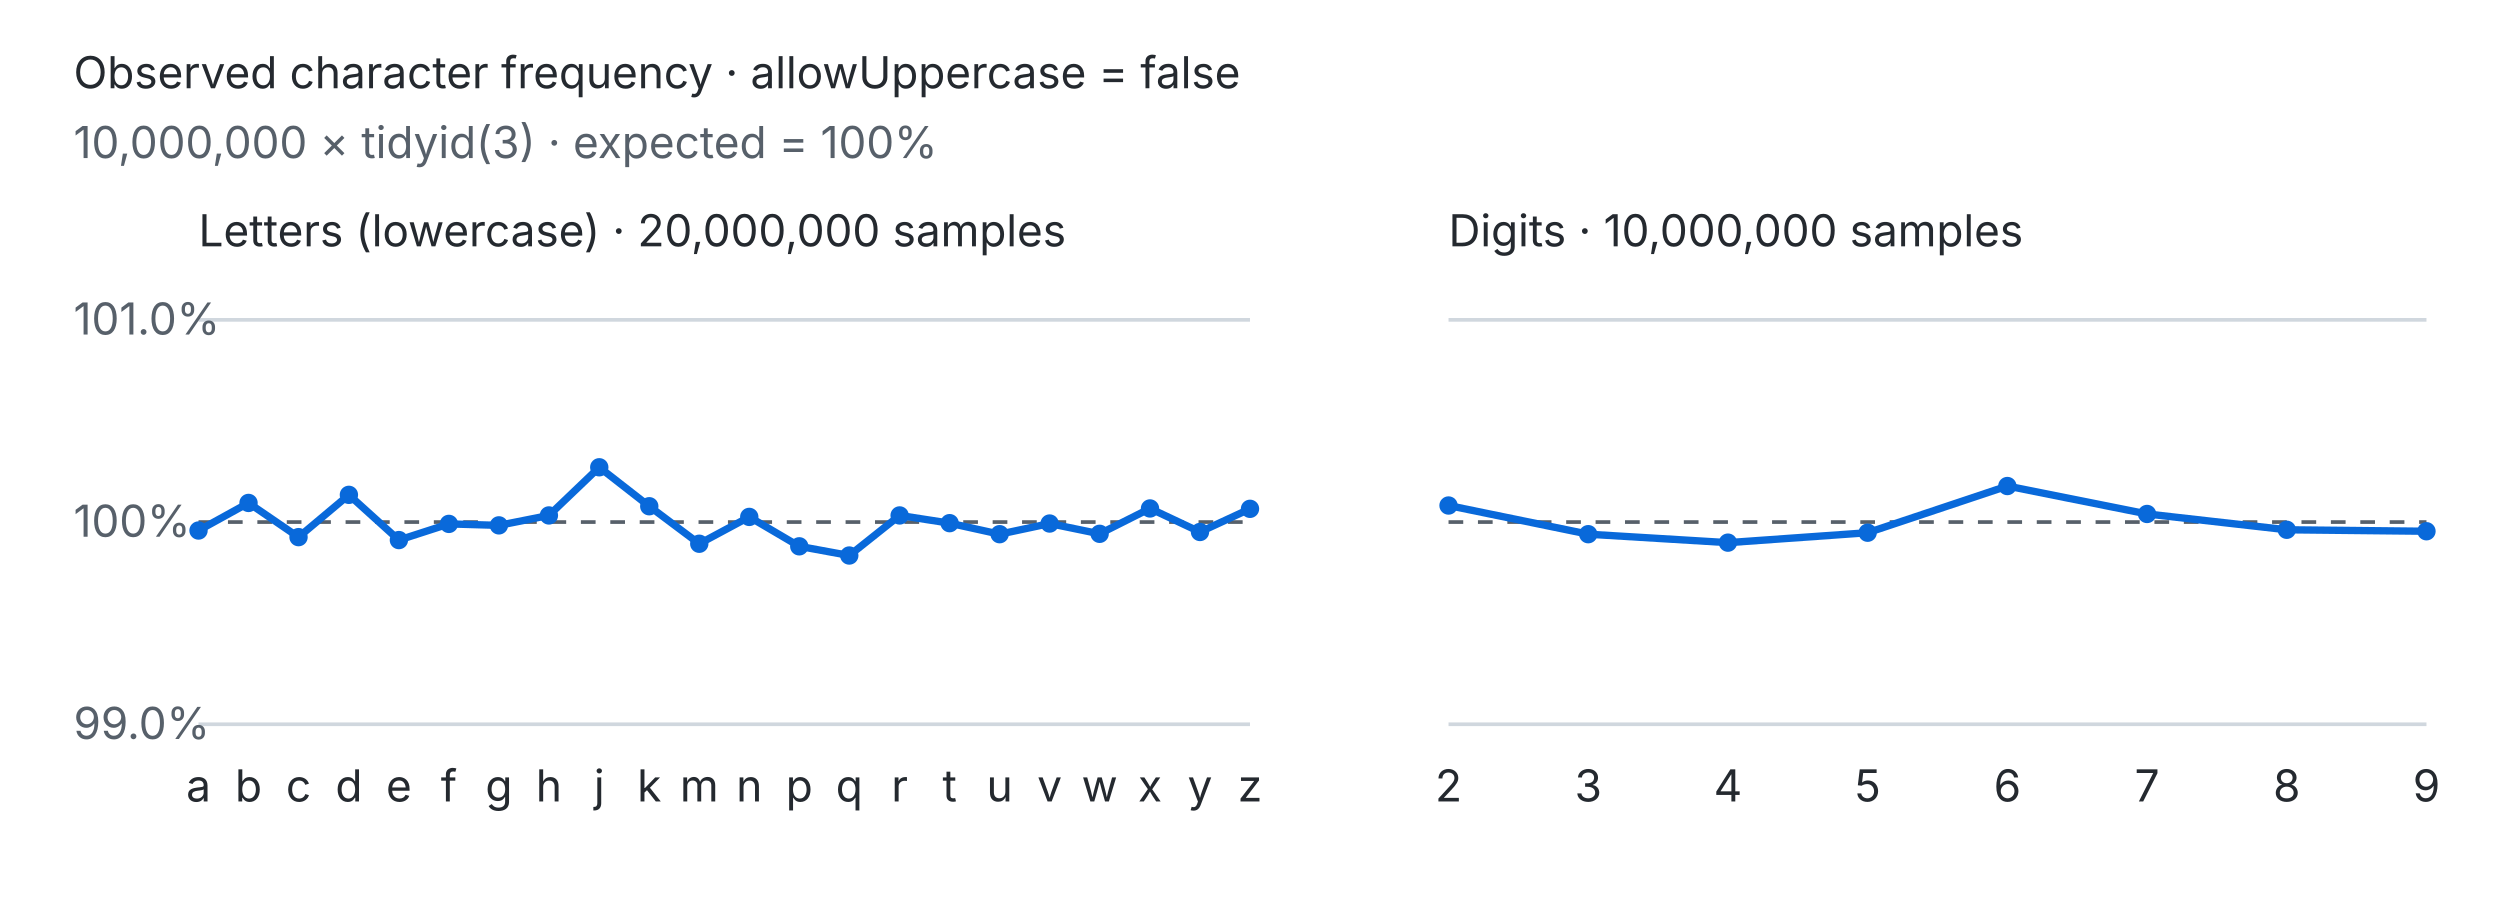
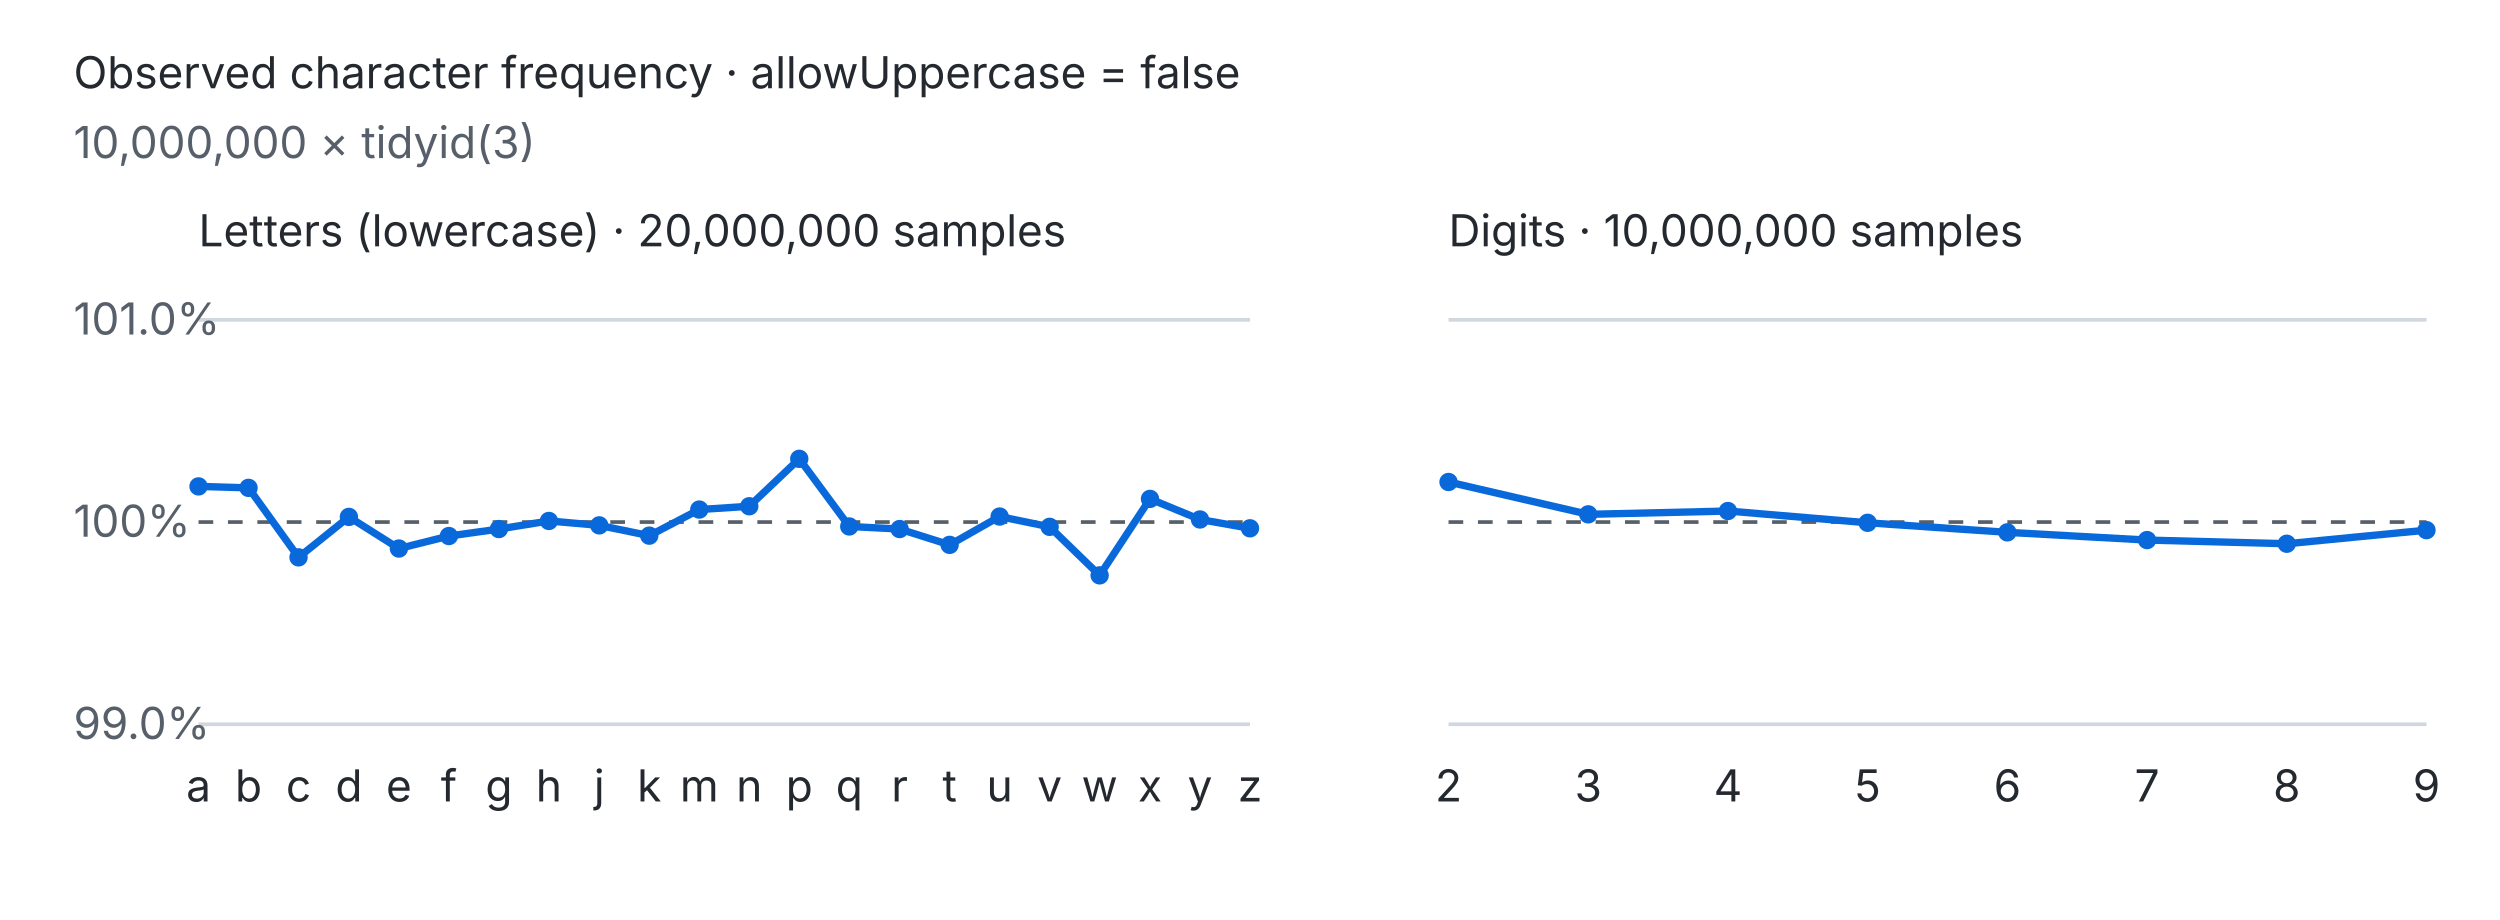
<svg xmlns="http://www.w3.org/2000/svg" width="680" height="250" viewBox="0 0 680 250" role="img" aria-labelledby="title description">
  <style>
    text { fill: #24292f; font: 12px -apple-system, BlinkMacSystemFont, "Segoe UI", sans-serif }
    .muted { fill: #57606a }
    .grid { stroke: #d0d7de; stroke-width: 1 }
    .expected { stroke: #57606a; stroke-width: 1; stroke-dasharray: 4 4 }
    .series { fill: none; stroke: #0969da; stroke-width: 2 }
    .point { fill: #0969da }
    @media (prefers-color-scheme: dark) {
      text { fill: #f0f6fc }
      .muted { fill: #8c959f }
      .grid { stroke: #30363d }
      .expected { stroke: #8c959f }
      .series { stroke: #58a6ff }
      .point { fill: #58a6ff }
    }
  </style>
  <text x="20" y="24" font-size="15" font-weight="600">Observed character frequency · allowUppercase = false</text>
-   <text class="muted" x="20" y="43">10,000,000 × tidyid(3) · expected = 100%</text>
+   <text class="muted" x="20" y="43">10,000,000 × tidyid(3)</text>
  <text x="54" y="67" font-weight="600">Letters (lowercase) · 20,000,000 samples</text>
  <text x="394" y="67" font-weight="600">Digits · 10,000,000 samples</text>
  <line class="grid" x1="54" y1="87" x2="340" y2="87" />
  <line class="expected" x1="54" y1="142" x2="340" y2="142" />
  <line class="grid" x1="54" y1="197" x2="340" y2="197" />
  <text class="muted" x="20" y="91">101.0%</text>
  <text class="muted" x="20" y="146">100%</text>
  <text class="muted" x="20" y="201">99.0%</text>
  <line class="grid" x1="394" y1="87" x2="660" y2="87" />
  <line class="expected" x1="394" y1="142" x2="660" y2="142" />
  <line class="grid" x1="394" y1="197" x2="660" y2="197" />
-   <polyline class="series" points="54.0,144.3 67.6,136.8 81.2,146.1 94.9,134.6 108.5,146.9 122.1,142.5 135.7,142.9 149.3,140.2 163.0,127.1 176.6,137.7 190.2,147.9 203.8,140.6 217.4,148.6 231.0,151.1 244.7,140.2 258.3,142.3 271.9,145.3 285.5,142.4 299.1,145.2 312.8,138.3 326.4,144.7 340.0,138.4" />
+   <polyline class="series" points="54.0,132.3 67.6,132.7 81.2,151.6 94.9,140.6 108.5,149.2 122.1,145.8 135.7,143.9 149.3,141.7 163.0,142.9 176.6,145.7 190.2,138.6 203.8,137.7 217.4,124.8 231.0,143.2 244.7,143.9 258.3,148.2 271.9,140.5 285.5,143.3 299.1,156.5 312.8,135.7 326.4,141.3 340.0,143.7" />
  <g class="point">
-     <circle cx="54.0" cy="144.3" r="2.5" />
-     <circle cx="67.6" cy="136.8" r="2.5" />
-     <circle cx="81.2" cy="146.1" r="2.5" />
-     <circle cx="94.9" cy="134.6" r="2.5" />
-     <circle cx="108.5" cy="146.9" r="2.5" />
-     <circle cx="122.1" cy="142.5" r="2.5" />
-     <circle cx="135.7" cy="142.9" r="2.5" />
-     <circle cx="149.3" cy="140.2" r="2.5" />
-     <circle cx="163.0" cy="127.1" r="2.5" />
-     <circle cx="176.6" cy="137.7" r="2.5" />
-     <circle cx="190.2" cy="147.9" r="2.5" />
-     <circle cx="203.8" cy="140.6" r="2.5" />
-     <circle cx="217.4" cy="148.6" r="2.5" />
-     <circle cx="231.0" cy="151.1" r="2.5" />
-     <circle cx="244.7" cy="140.2" r="2.5" />
-     <circle cx="258.3" cy="142.3" r="2.5" />
-     <circle cx="271.9" cy="145.3" r="2.5" />
-     <circle cx="285.5" cy="142.4" r="2.5" />
-     <circle cx="299.1" cy="145.2" r="2.5" />
-     <circle cx="312.8" cy="138.3" r="2.5" />
-     <circle cx="326.4" cy="144.7" r="2.5" />
-     <circle cx="340.0" cy="138.4" r="2.5" />
+     <circle cx="54.0" cy="132.3" r="2.5" />
+     <circle cx="67.6" cy="132.7" r="2.5" />
+     <circle cx="81.2" cy="151.6" r="2.5" />
+     <circle cx="94.9" cy="140.6" r="2.5" />
+     <circle cx="108.5" cy="149.2" r="2.5" />
+     <circle cx="122.1" cy="145.8" r="2.5" />
+     <circle cx="135.7" cy="143.9" r="2.5" />
+     <circle cx="149.3" cy="141.7" r="2.5" />
+     <circle cx="163.0" cy="142.9" r="2.5" />
+     <circle cx="176.6" cy="145.7" r="2.5" />
+     <circle cx="190.2" cy="138.6" r="2.5" />
+     <circle cx="203.8" cy="137.7" r="2.5" />
+     <circle cx="217.4" cy="124.8" r="2.5" />
+     <circle cx="231.0" cy="143.2" r="2.5" />
+     <circle cx="244.7" cy="143.9" r="2.5" />
+     <circle cx="258.3" cy="148.2" r="2.5" />
+     <circle cx="271.9" cy="140.5" r="2.5" />
+     <circle cx="285.5" cy="143.3" r="2.5" />
+     <circle cx="299.1" cy="156.5" r="2.5" />
+     <circle cx="312.8" cy="135.7" r="2.5" />
+     <circle cx="326.4" cy="141.3" r="2.5" />
+     <circle cx="340.0" cy="143.7" r="2.5" />
  </g>
-   <polyline class="series" points="394.0,137.5 432.0,145.3 470.0,147.6 508.0,144.9 546.0,132.2 584.0,139.8 622.0,144.1 660.0,144.5" />
+   <polyline class="series" points="394.0,131.1 432.0,139.9 470.0,139.0 508.0,142.2 546.0,144.8 584.0,146.9 622.0,147.9 660.0,144.2" />
  <g class="point">
-     <circle cx="394.0" cy="137.5" r="2.5" />
-     <circle cx="432.0" cy="145.3" r="2.5" />
-     <circle cx="470.0" cy="147.6" r="2.5" />
-     <circle cx="508.0" cy="144.9" r="2.5" />
-     <circle cx="546.0" cy="132.2" r="2.5" />
-     <circle cx="584.0" cy="139.8" r="2.5" />
-     <circle cx="622.0" cy="144.1" r="2.5" />
-     <circle cx="660.0" cy="144.5" r="2.5" />
+     <circle cx="394.0" cy="131.1" r="2.5" />
+     <circle cx="432.0" cy="139.9" r="2.5" />
+     <circle cx="470.0" cy="139.0" r="2.5" />
+     <circle cx="508.0" cy="142.2" r="2.5" />
+     <circle cx="546.0" cy="144.8" r="2.5" />
+     <circle cx="584.0" cy="146.9" r="2.5" />
+     <circle cx="622.0" cy="147.9" r="2.5" />
+     <circle cx="660.0" cy="144.2" r="2.5" />
  </g>
  <g class="muted" text-anchor="middle">
    <text x="54.0" y="218">a</text>
    <text x="67.6" y="218">b</text>
    <text x="81.2" y="218">c</text>
    <text x="94.9" y="218">d</text>
    <text x="108.5" y="218">e</text>
    <text x="122.1" y="218">f</text>
    <text x="135.7" y="218">g</text>
    <text x="149.3" y="218">h</text>
    <text x="163.0" y="218">j</text>
    <text x="176.6" y="218">k</text>
    <text x="190.2" y="218">m</text>
    <text x="203.8" y="218">n</text>
    <text x="217.4" y="218">p</text>
    <text x="231.0" y="218">q</text>
    <text x="244.7" y="218">r</text>
    <text x="258.3" y="218">t</text>
    <text x="271.9" y="218">u</text>
    <text x="285.5" y="218">v</text>
    <text x="299.1" y="218">w</text>
    <text x="312.8" y="218">x</text>
    <text x="326.4" y="218">y</text>
    <text x="340.0" y="218">z</text>
    <text x="394.0" y="218">2</text>
    <text x="432.0" y="218">3</text>
    <text x="470.0" y="218">4</text>
    <text x="508.0" y="218">5</text>
    <text x="546.0" y="218">6</text>
    <text x="584.0" y="218">7</text>
    <text x="622.0" y="218">8</text>
    <text x="660.0" y="218">9</text>
  </g>
</svg>
